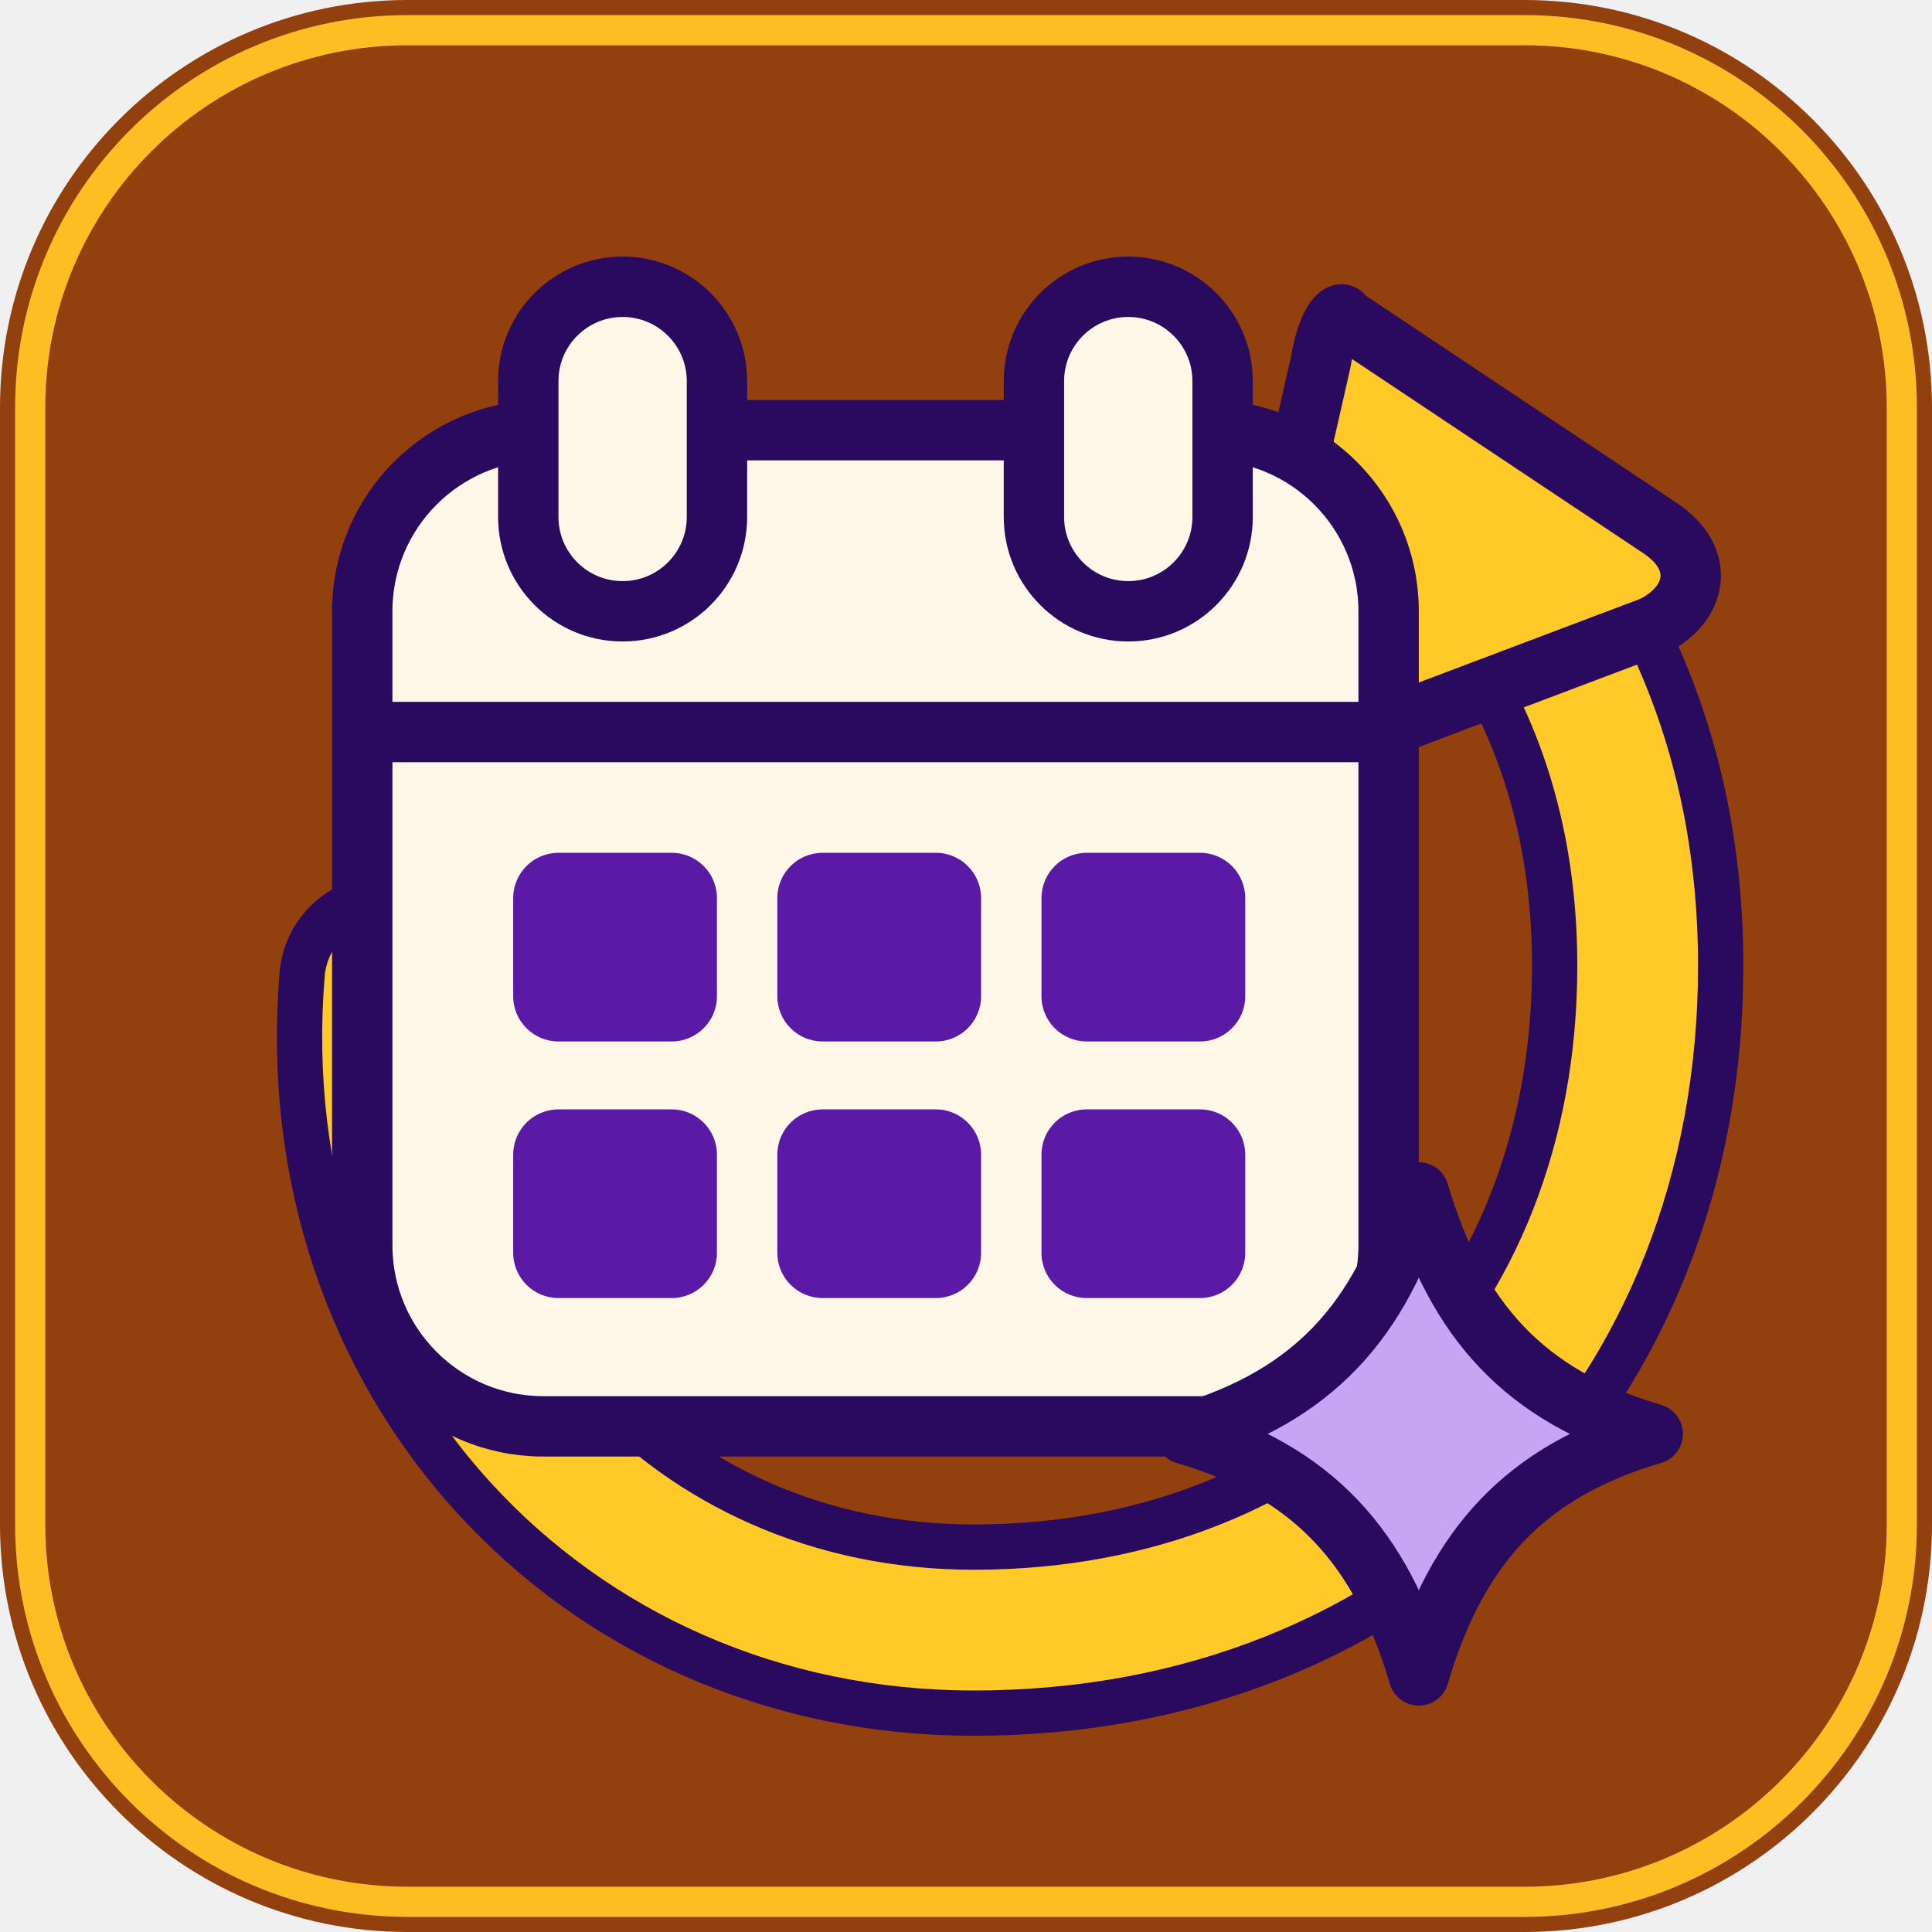
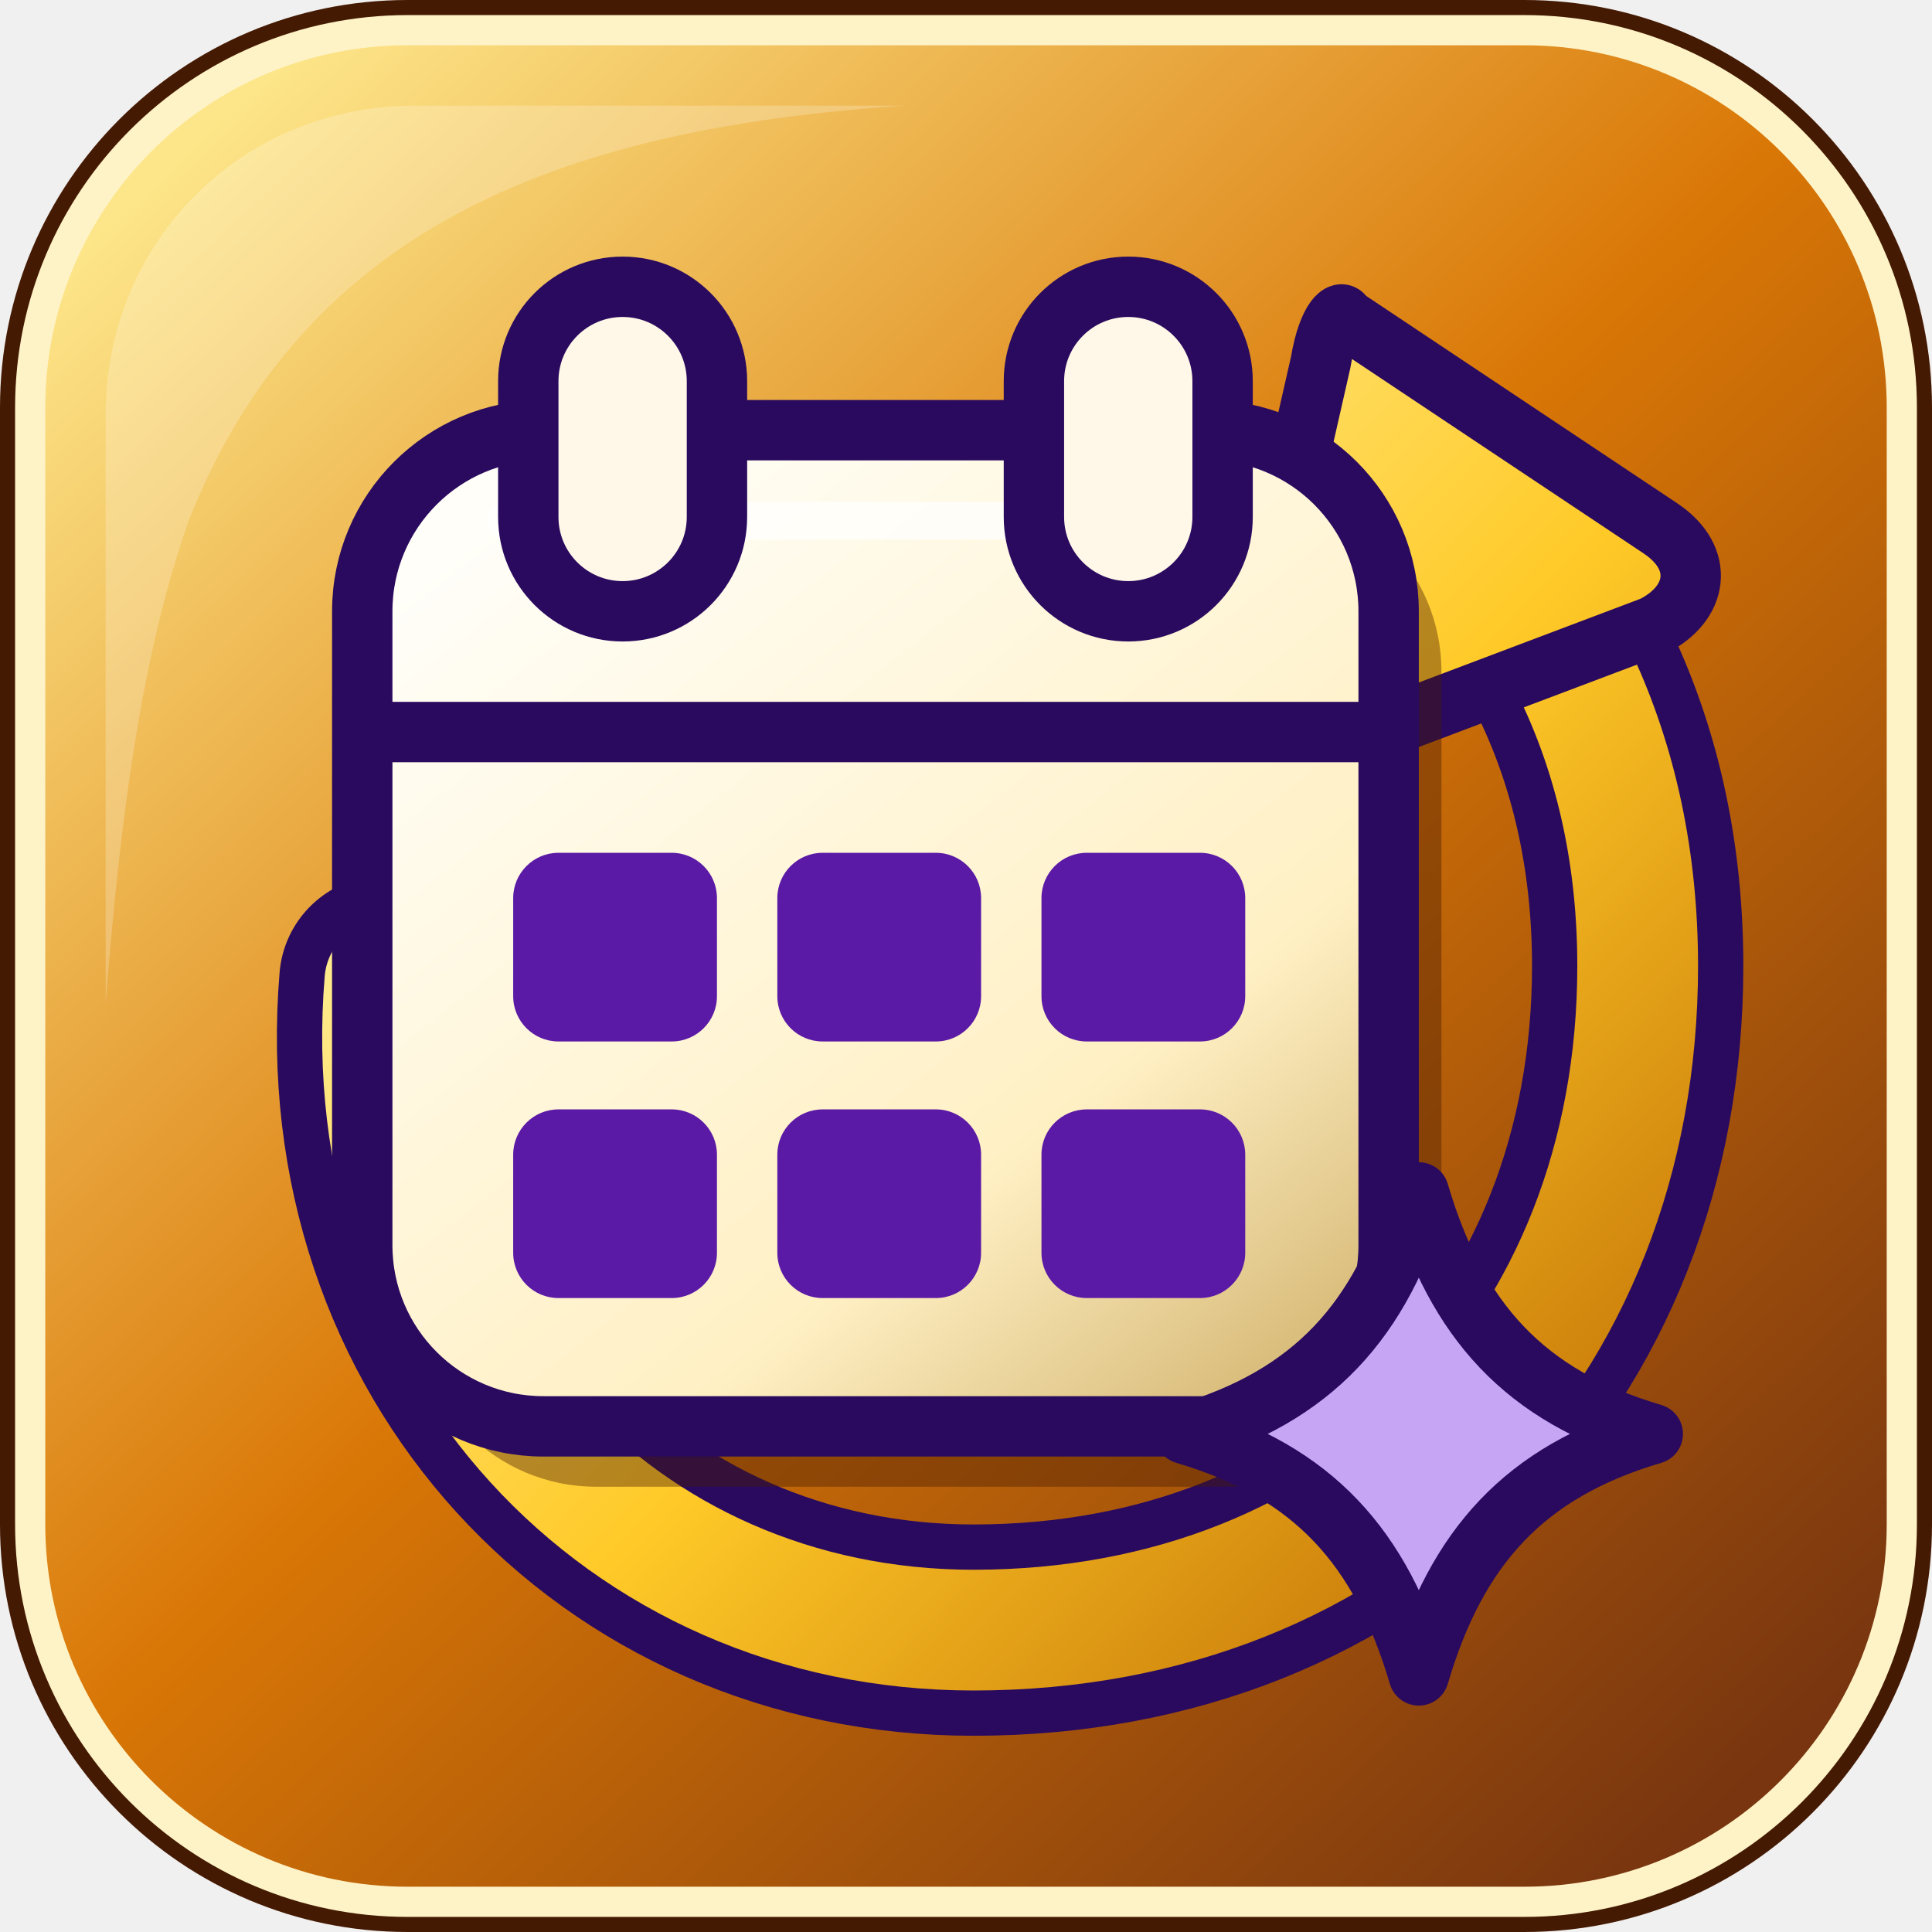
<svg xmlns="http://www.w3.org/2000/svg" viewBox="0 0 256 256" role="img" aria-labelledby="title desc">
-   <rect width="256" height="256" rx="54" fill="#92400e" />
-   <rect x="4" y="4" width="248" height="248" rx="50" fill="none" stroke="#fbbf24" stroke-width="4" />
+   <defs>
+     <linearGradient id="extension-bg" x1="25" y1="18" x2="230" y2="238" gradientUnits="userSpaceOnUse">
+       <stop stop-color="#fde68a" />
+       <stop offset="0.48" stop-color="#d97706" />
+       <stop offset="1" stop-color="#78350f" />
+     </linearGradient>
+     <linearGradient id="extension-arrow" x1="65" y1="72" x2="203" y2="205" gradientUnits="userSpaceOnUse">
+       <stop stop-color="#fff4a8" />
+       <stop offset="0.55" stop-color="#ffca28" />
+       <stop offset="1" stop-color="#c87908" />
+     </linearGradient>
+     <linearGradient id="extension-calendar" x1="69" y1="64" x2="166" y2="188" gradientUnits="userSpaceOnUse">
+       <stop stop-color="#fffef9" />
+       <stop offset="0.7" stop-color="#fff0c4" />
+       <stop offset="1" stop-color="#d6b875" />
+     </linearGradient>
+   </defs>
+   <rect width="256" height="256" rx="54" fill="#451a03" />
+   <rect x="4" y="4" width="248" height="248" rx="50" fill="url(#extension-bg)" stroke="#fef3c7" stroke-width="4" />
+   <path d="M25 69C40 31 73 17 120 14H55c-23 0-41 18-41 41v78c2-26 5-47 11-64Z" fill="#fff" opacity=".22" />
  <path d="M51 130c-4 48 31 86 78 86 52 0 88-37 88-88 0-28-11-51-31-67" fill="none" stroke="#2a0a5e" stroke-width="28" stroke-linecap="round" />
-   <path d="M51 130c-4 48 31 86 78 86 52 0 88-37 88-88 0-28-11-51-31-67" fill="none" stroke="#ffca28" stroke-width="16" stroke-linecap="round" />
-   <path d="M178 42l42 28c6 4 5 10-1 13l-45 17c-7 3-11-1-9-8l10-44c1-6 3-7 3-6Z" fill="#ffca28" stroke="#2a0a5e" stroke-width="8" stroke-linejoin="round" />
-   <rect x="48" y="57" width="136" height="132" rx="24" fill="#fff8e8" stroke="#2a0a5e" stroke-width="8" />
+   <path d="M51 130c-4 48 31 86 78 86 52 0 88-37 88-88 0-28-11-51-31-67" fill="none" stroke="url(#extension-arrow)" stroke-width="16" stroke-linecap="round" />
+   <path d="M178 42l42 28c6 4 5 10-1 13l-45 17c-7 3-11-1-9-8l10-44c1-6 3-7 3-6Z" fill="url(#extension-arrow)" stroke="#2a0a5e" stroke-width="8" stroke-linejoin="round" />
+   <rect x="55" y="65" width="136" height="132" rx="24" fill="#451a03" opacity=".4" />
+   <rect x="48" y="57" width="136" height="132" rx="24" fill="url(#extension-calendar)" stroke="#2a0a5e" stroke-width="8" />
+   <path d="M67 69h91" stroke="#fff" stroke-width="5" stroke-linecap="round" opacity=".7" />
  <path d="M49 97h134" fill="none" stroke="#2a0a5e" stroke-width="8" />
  <rect x="70" y="38" width="25" height="43" rx="12.5" fill="#fff8e8" stroke="#2a0a5e" stroke-width="8" />
  <rect x="137" y="38" width="25" height="43" rx="12.5" fill="#fff8e8" stroke="#2a0a5e" stroke-width="8" />
  <g fill="#5b1aa6">
    <rect x="68" y="113" width="27" height="25" rx="6" />
    <rect x="103" y="113" width="27" height="25" rx="6" />
    <rect x="138" y="113" width="27" height="25" rx="6" />
    <rect x="68" y="147" width="27" height="25" rx="6" />
    <rect x="103" y="147" width="27" height="25" rx="6" />
    <rect x="138" y="147" width="27" height="25" rx="6" />
  </g>
  <path d="M188 158c5 17 14 27 31 32-17 5-26 15-31 32-5-17-14-27-31-32 17-5 26-15 31-32Z" fill="#c6a6f4" stroke="#2a0a5e" stroke-width="8" stroke-linejoin="round" />
</svg>
